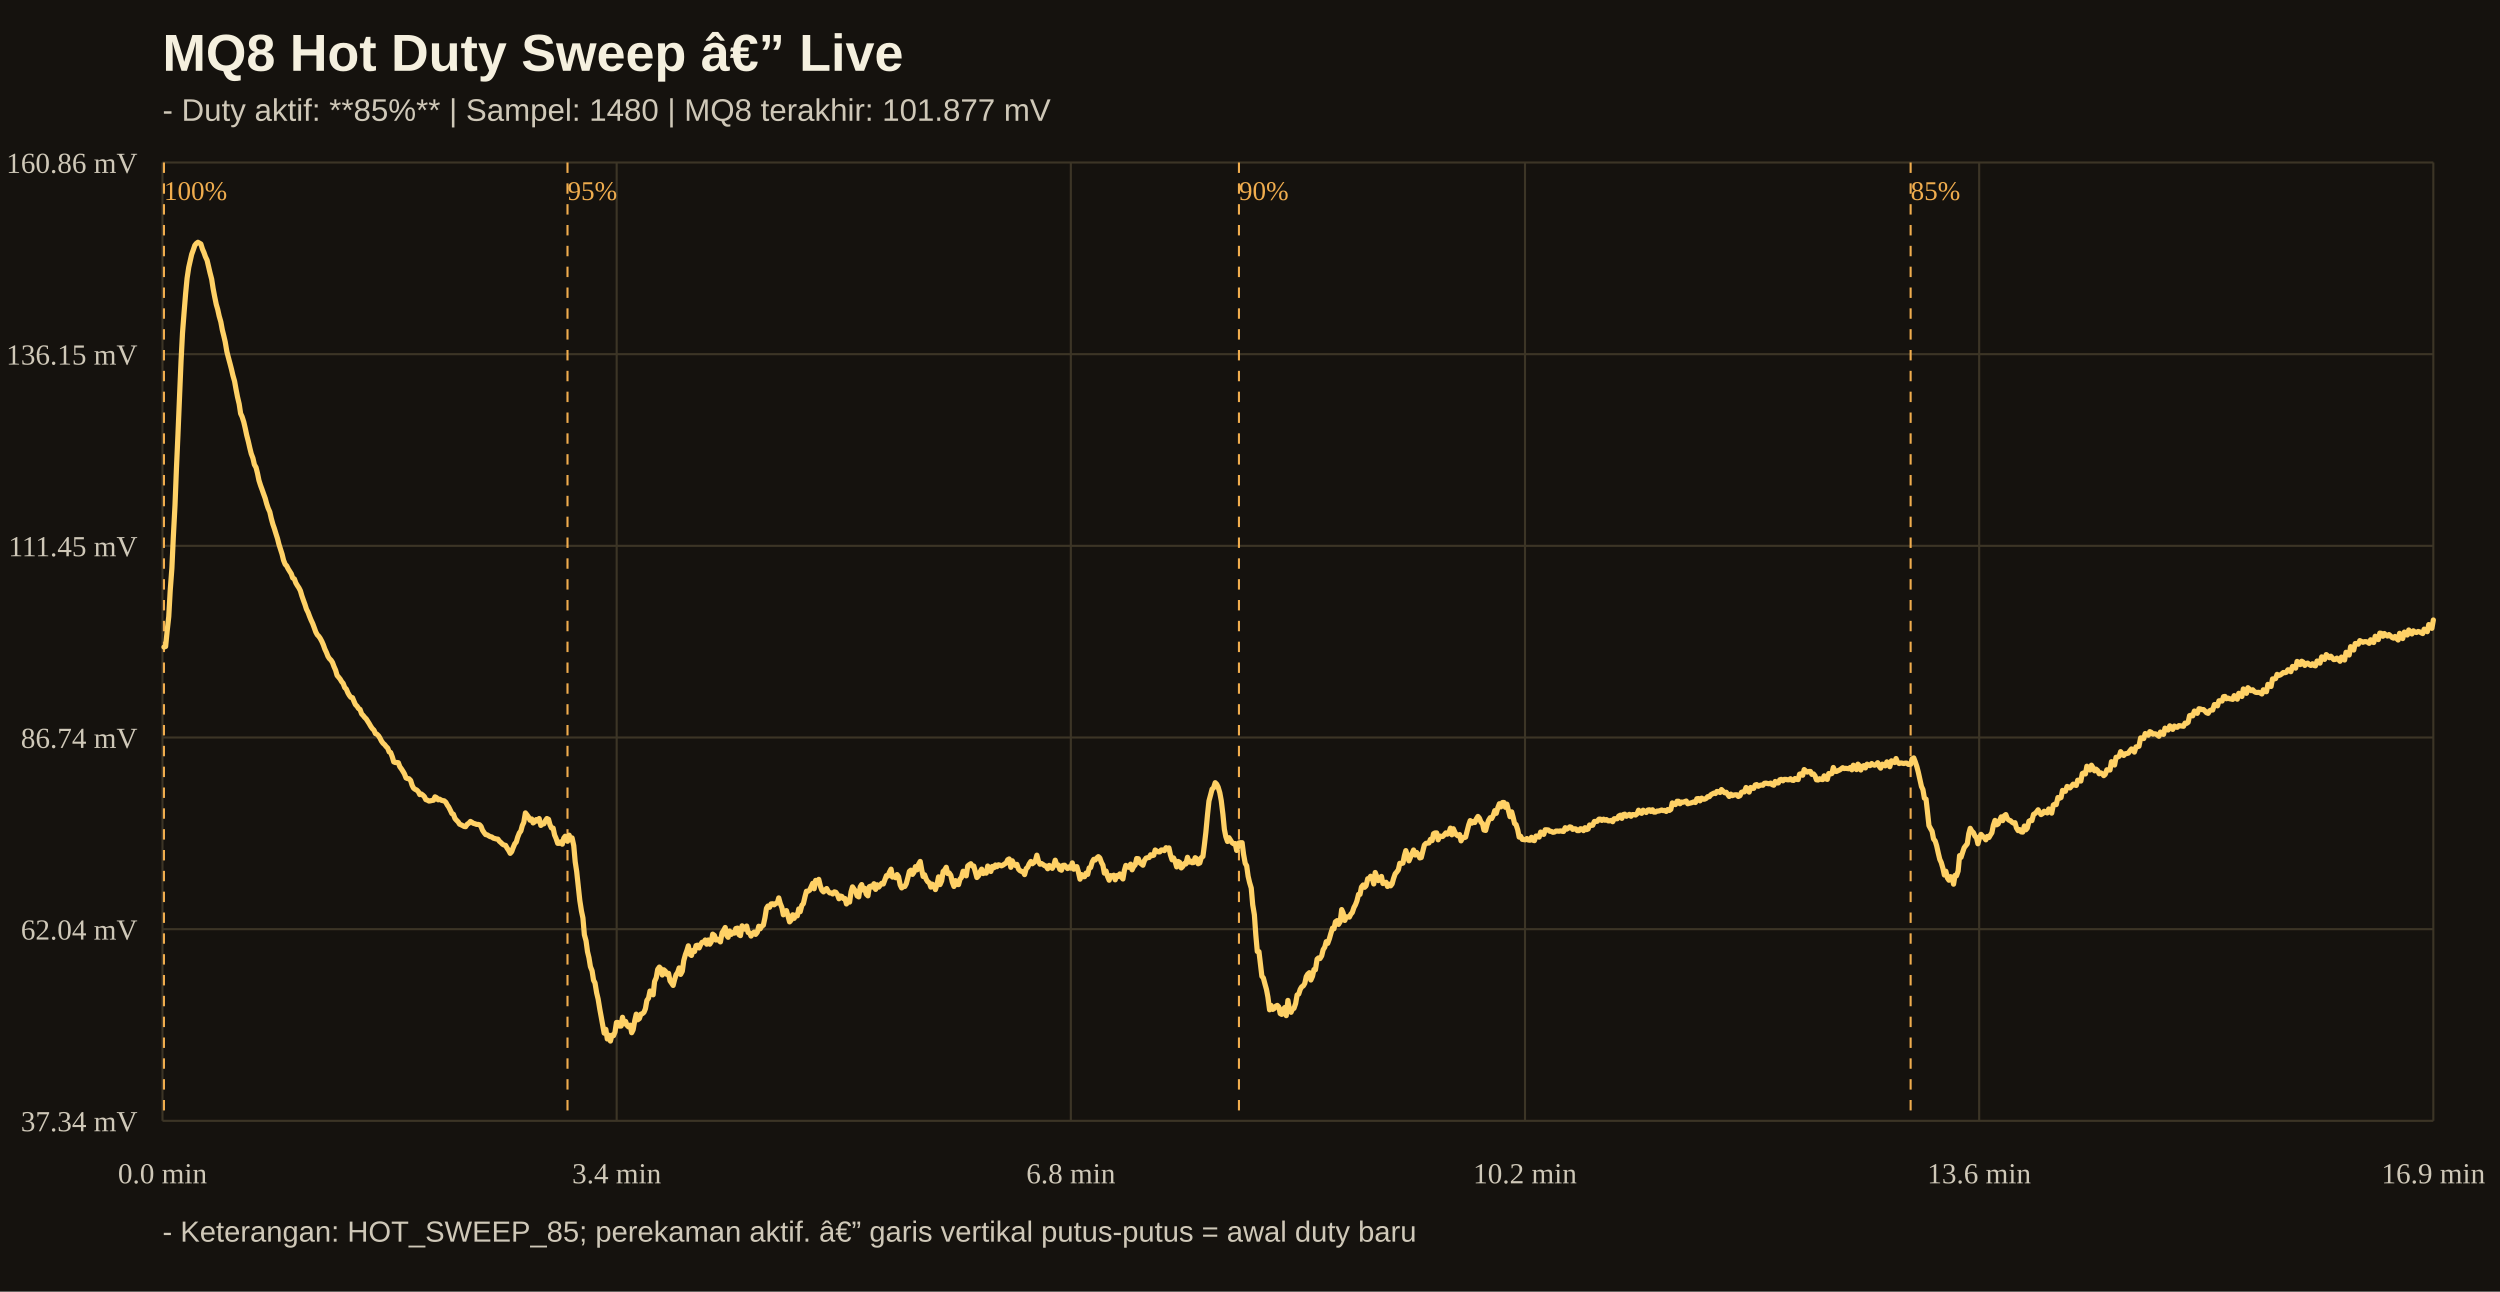
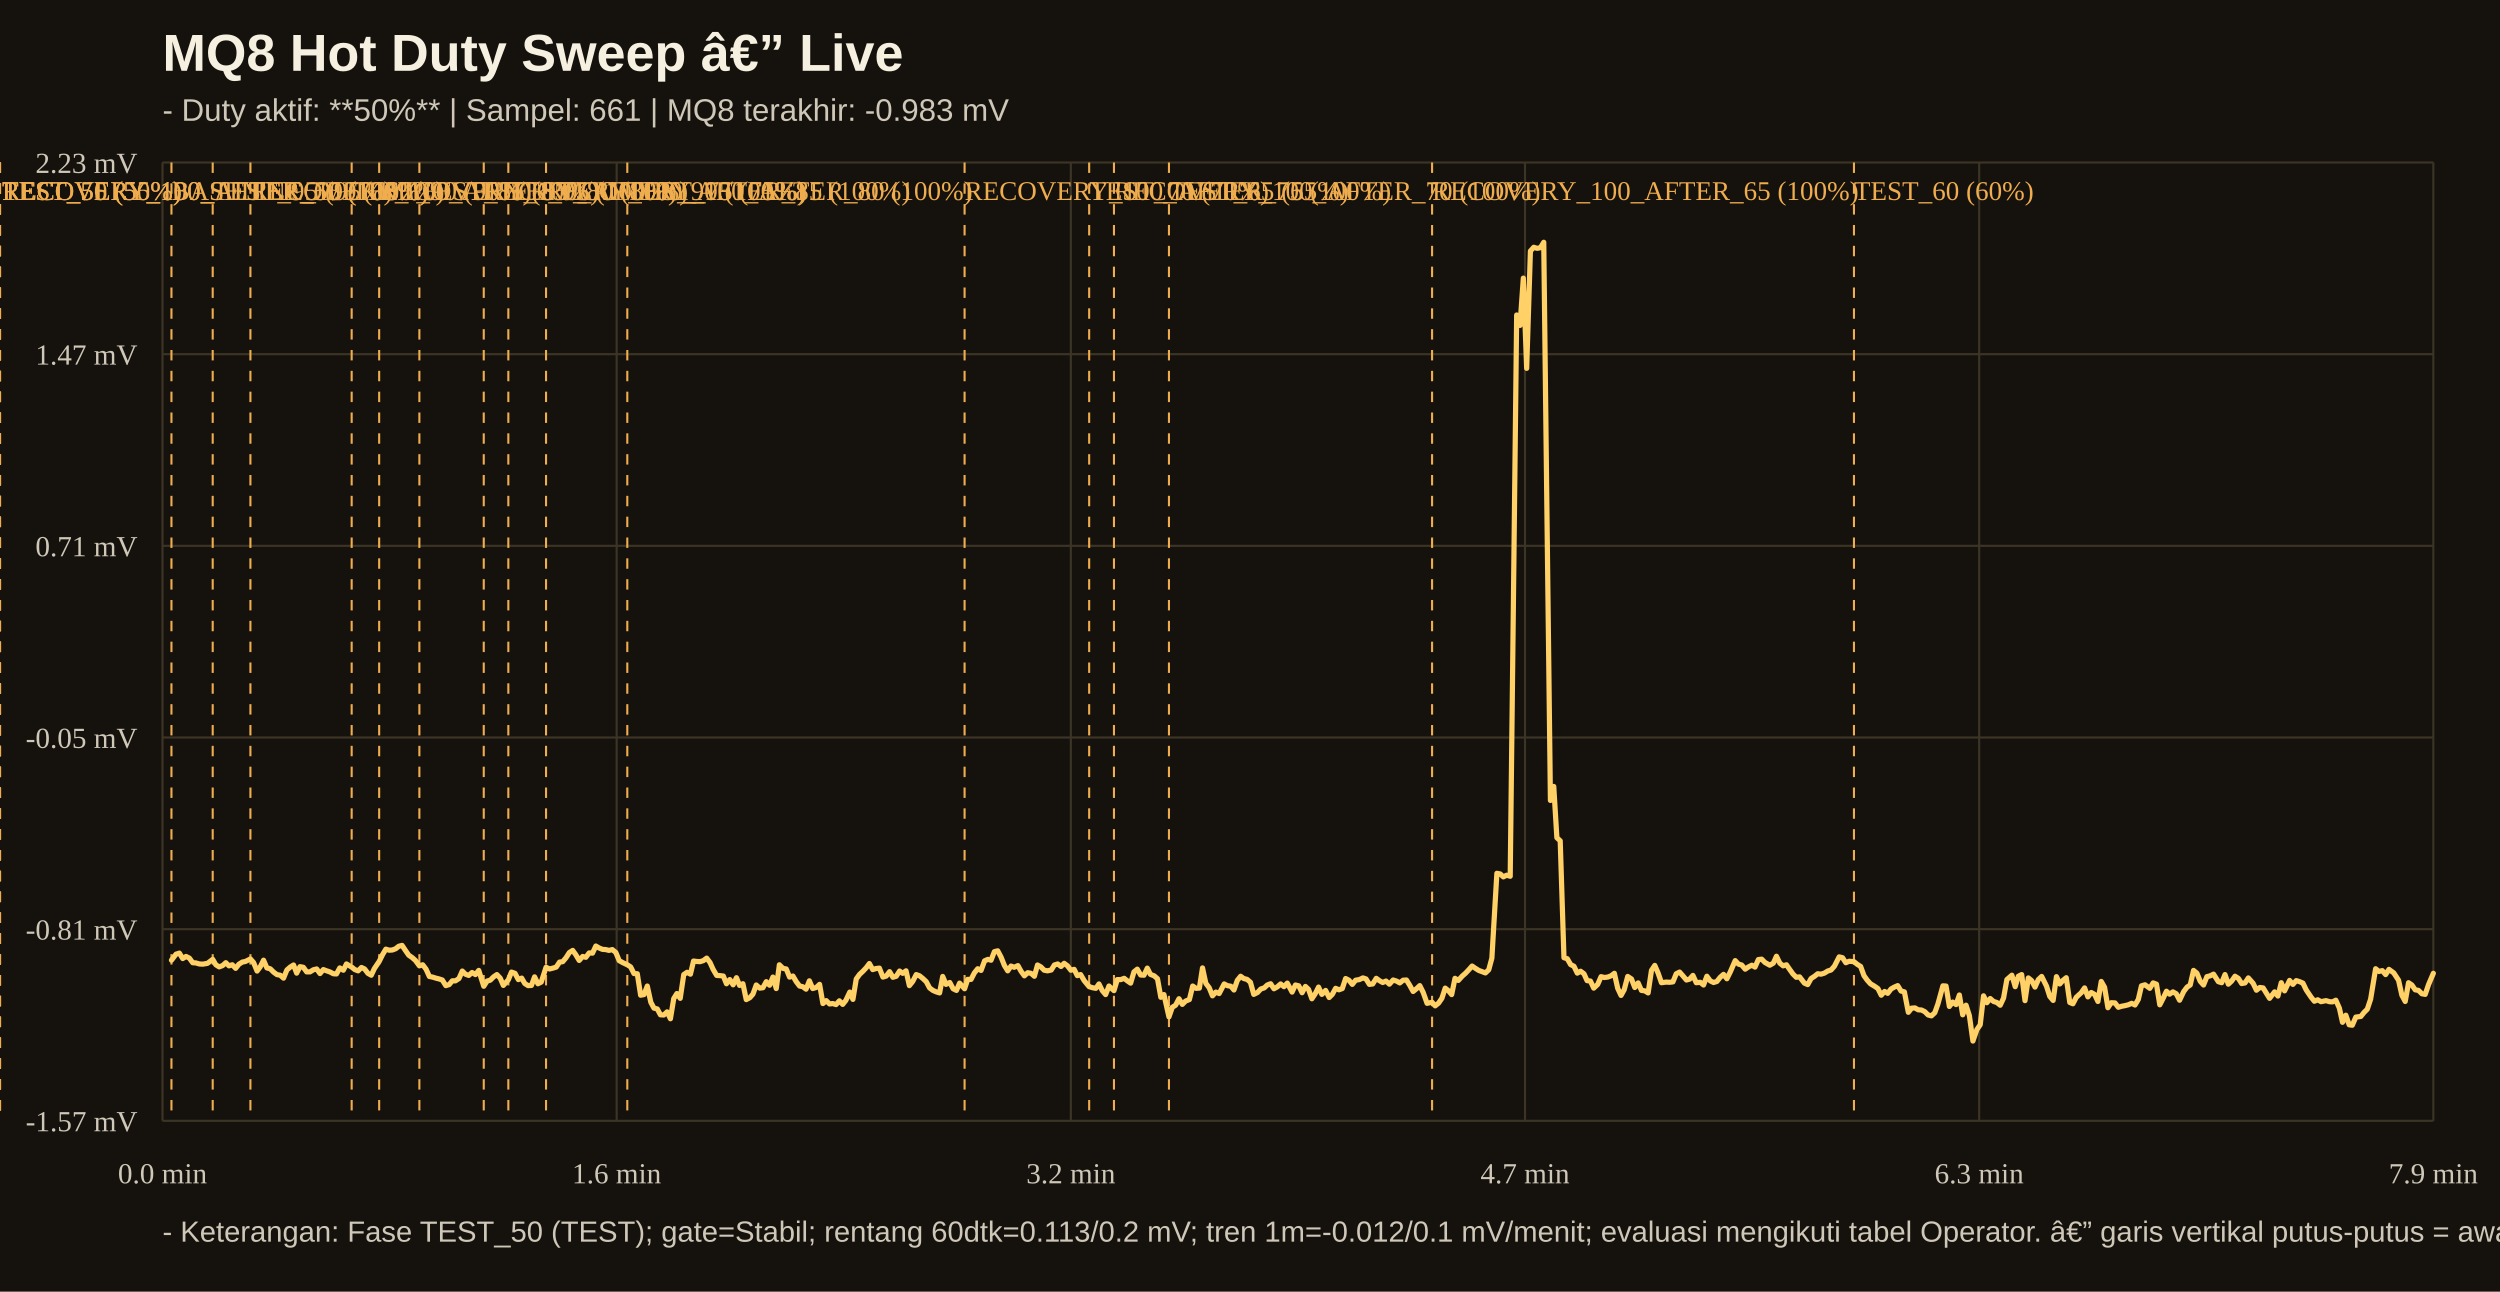
<svg xmlns="http://www.w3.org/2000/svg" width="1200" height="620" viewBox="0 0 1200 620">
  <rect width="100%" height="100%" fill="#15120e" />
  <text x="78" y="34" fill="#f5f0df" font-family="Segoe UI,Arial" font-weight="bold" font-size="25">MQ8 Hot Duty Sweep â€” Live</text>
-   <text x="78" y="58" fill="#cfc8b8" font-family="Segoe UI,Arial" font-size="15">- Duty aktif: **85%** | Sampel: 1480 | MQ8 terakhir: 101.877 mV</text>
+   <text x="78" y="58" fill="#cfc8b8" font-family="Segoe UI,Arial" font-size="15">- Duty aktif: **50%** | Sampel: 661 | MQ8 terakhir: -0.983 mV</text>
  <line x1="78.0" y1="78" x2="78.0" y2="538" stroke="#3c3526" stroke-width="1" />
  <text x="78.0" y="568" fill="#cfc8b8" text-anchor="middle" font-size="14">0.0 min</text>
  <line x1="78" y1="78.0" x2="1168" y2="78.0" stroke="#3c3526" stroke-width="1" />
-   <text x="66" y="83.0" fill="#cfc8b8" text-anchor="end" font-size="14">160.86 mV</text>
+   <text x="66" y="83.0" fill="#cfc8b8" text-anchor="end" font-size="14">2.23 mV</text>
  <line x1="296.0" y1="78" x2="296.0" y2="538" stroke="#3c3526" stroke-width="1" />
-   <text x="296.0" y="568" fill="#cfc8b8" text-anchor="middle" font-size="14">3.4 min</text>
+   <text x="296.0" y="568" fill="#cfc8b8" text-anchor="middle" font-size="14">1.6 min</text>
  <line x1="78" y1="170.0" x2="1168" y2="170.0" stroke="#3c3526" stroke-width="1" />
-   <text x="66" y="175.0" fill="#cfc8b8" text-anchor="end" font-size="14">136.15 mV</text>
+   <text x="66" y="175.0" fill="#cfc8b8" text-anchor="end" font-size="14">1.47 mV</text>
  <line x1="514.0" y1="78" x2="514.0" y2="538" stroke="#3c3526" stroke-width="1" />
-   <text x="514.0" y="568" fill="#cfc8b8" text-anchor="middle" font-size="14">6.8 min</text>
+   <text x="514.0" y="568" fill="#cfc8b8" text-anchor="middle" font-size="14">3.2 min</text>
  <line x1="78" y1="262.0" x2="1168" y2="262.0" stroke="#3c3526" stroke-width="1" />
-   <text x="66" y="267.0" fill="#cfc8b8" text-anchor="end" font-size="14">111.45 mV</text>
+   <text x="66" y="267.0" fill="#cfc8b8" text-anchor="end" font-size="14">0.71 mV</text>
  <line x1="732.0" y1="78" x2="732.0" y2="538" stroke="#3c3526" stroke-width="1" />
-   <text x="732.0" y="568" fill="#cfc8b8" text-anchor="middle" font-size="14">10.2 min</text>
+   <text x="732.0" y="568" fill="#cfc8b8" text-anchor="middle" font-size="14">4.7 min</text>
  <line x1="78" y1="354.0" x2="1168" y2="354.0" stroke="#3c3526" stroke-width="1" />
-   <text x="66" y="359.0" fill="#cfc8b8" text-anchor="end" font-size="14">86.74 mV</text>
+   <text x="66" y="359.0" fill="#cfc8b8" text-anchor="end" font-size="14">-0.05 mV</text>
  <line x1="950.0" y1="78" x2="950.0" y2="538" stroke="#3c3526" stroke-width="1" />
-   <text x="950.0" y="568" fill="#cfc8b8" text-anchor="middle" font-size="14">13.6 min</text>
+   <text x="950.0" y="568" fill="#cfc8b8" text-anchor="middle" font-size="14">6.3 min</text>
  <line x1="78" y1="446.0" x2="1168" y2="446.0" stroke="#3c3526" stroke-width="1" />
-   <text x="66" y="451.0" fill="#cfc8b8" text-anchor="end" font-size="14">62.04 mV</text>
+   <text x="66" y="451.0" fill="#cfc8b8" text-anchor="end" font-size="14">-0.81 mV</text>
  <line x1="1168.0" y1="78" x2="1168.0" y2="538" stroke="#3c3526" stroke-width="1" />
-   <text x="1168.0" y="568" fill="#cfc8b8" text-anchor="middle" font-size="14">16.9 min</text>
+   <text x="1168.0" y="568" fill="#cfc8b8" text-anchor="middle" font-size="14">7.9 min</text>
  <line x1="78" y1="538.0" x2="1168" y2="538.0" stroke="#3c3526" stroke-width="1" />
-   <text x="66" y="543.0" fill="#cfc8b8" text-anchor="end" font-size="14">37.34 mV</text>
-   <line x1="78.7" y1="78" x2="78.7" y2="538" stroke="#f0ad4e" stroke-width="1" stroke-dasharray="5,5" />
-   <text x="78.7" y="96" fill="#f0ad4e" font-size="13">100%</text>
-   <line x1="272.4" y1="78" x2="272.4" y2="538" stroke="#f0ad4e" stroke-width="1" stroke-dasharray="5,5" />
-   <text x="272.4" y="96" fill="#f0ad4e" font-size="13">95%</text>
-   <line x1="594.7" y1="78" x2="594.7" y2="538" stroke="#f0ad4e" stroke-width="1" stroke-dasharray="5,5" />
-   <text x="594.7" y="96" fill="#f0ad4e" font-size="13">90%</text>
-   <line x1="917.1" y1="78" x2="917.1" y2="538" stroke="#f0ad4e" stroke-width="1" stroke-dasharray="5,5" />
-   <text x="917.1" y="96" fill="#f0ad4e" font-size="13">85%</text>
-   <polyline points="78.7,310.6 79.5,310.3 80.2,303.2 81.0,296.0 81.7,283.5 82.5,272.8 83.2,257.7 84.0,242.5 84.7,224.7 85.4,209.0 86.2,189.9 86.9,173.3 87.6,159.9 88.4,149.5 89.1,140.9 89.8,133.6 90.6,128.3 91.3,125.2 92.0,122.1 92.8,119.9 93.5,117.8 94.2,116.9 95.0,116.3 95.7,116.7 96.4,117.1 97.2,119.6 97.9,121.2 98.6,123.2 99.4,124.9 100.1,127.9 100.8,130.9 101.6,134.0 102.3,138.5 103.0,142.2 103.8,146.1 104.5,148.5 105.2,151.7 106.0,154.5 106.7,158.3 107.4,161.1 108.1,164.1 108.9,168.8 109.6,171.5 110.4,174.5 111.1,177.2 111.8,180.2 112.6,183.0 113.3,186.9 114.0,190.5 114.8,193.9 115.5,198.5 116.2,200.0 117.0,202.5 117.7,205.5 118.4,208.8 119.2,211.9 119.9,215.0 120.6,217.8 121.4,219.9 122.1,223.0 122.9,224.4 123.6,227.2 124.3,230.6 125.1,233.1 125.8,235.0 126.5,237.0 127.3,239.2 128.0,241.8 128.7,243.9 129.5,245.7 130.2,248.8 131.0,251.7 131.7,253.7 132.4,256.0 133.2,258.5 133.9,261.3 134.6,263.5 135.4,266.0 136.1,268.9 136.9,270.9 137.6,271.6 138.3,273.0 139.1,274.3 139.8,275.4 140.5,277.4 141.3,277.9 142.0,279.8 142.7,281.0 143.5,282.2 144.2,283.6 144.9,286.0 145.6,288.0 146.4,290.2 147.1,292.4 147.9,294.0 148.6,295.9 149.3,297.6 150.1,299.3 150.8,301.2 151.6,303.4 152.3,304.7 153.0,305.4 153.7,306.4 154.5,307.9 155.2,309.5 155.9,311.5 156.7,313.2 157.4,315.0 158.1,316.1 158.9,316.9 159.6,318.0 160.3,319.9 161.1,321.7 161.8,324.2 162.5,325.0 163.3,326.0 164.0,327.2 164.7,328.0 165.5,330.1 166.2,330.7 167.0,332.6 167.7,333.8 168.4,334.7 169.2,334.9 169.9,336.6 170.6,338.2 171.4,339.0 172.1,340.1 172.8,340.5 173.6,342.7 174.3,343.4 175.0,344.3 175.8,345.1 176.5,346.2 177.2,347.3 178.0,348.7 178.7,349.7 179.5,350.5 180.2,352.1 180.9,352.4 181.7,353.2 182.4,354.3 183.1,355.7 183.9,356.8 184.6,357.4 185.3,358.3 186.1,359.1 186.8,360.9 187.5,361.2 188.3,363.3 189.0,365.7 189.7,366.0 190.5,366.0 191.2,366.1 191.9,368.0 192.7,369.1 193.4,370.2 194.1,371.4 194.9,373.4 195.6,373.7 196.3,373.8 197.1,374.6 197.8,376.9 198.5,378.3 199.3,378.9 200.0,379.2 200.8,380.0 201.5,381.4 202.2,381.1 203.0,381.7 203.7,382.4 204.4,383.8 205.2,384.1 205.9,384.5 206.6,384.4 207.4,384.2 208.1,384.1 208.8,382.5 209.6,382.9 210.3,383.9 211.0,383.6 211.8,384.1 212.5,384.3 213.2,384.4 214.0,385.1 214.7,386.4 215.4,387.4 216.2,389.0 216.9,390.5 217.6,390.8 218.4,392.9 219.1,393.7 219.9,394.5 220.6,395.6 221.3,395.9 222.1,396.3 222.8,396.7 223.5,396.8 224.3,395.6 225.0,395.2 225.8,394.3 226.5,394.7 227.2,395.2 228.0,395.4 228.7,395.7 229.4,395.7 230.2,395.9 230.9,396.7 231.6,398.5 232.4,399.7 233.1,400.6 233.8,400.7 234.6,401.2 235.3,401.6 236.0,401.7 236.8,402.3 237.5,402.5 238.2,402.7 239.0,402.8 239.7,403.8 240.4,404.4 241.2,405.2 241.9,405.6 242.7,405.8 243.4,407.1 244.1,408.1 244.9,409.6 245.6,408.8 246.3,406.9 247.1,405.0 247.8,404.2 248.5,401.8 249.3,399.8 250.0,398.9 250.7,396.3 251.4,394.8 252.2,390.2 252.9,391.1 253.7,392.2 254.4,393.7 255.2,393.1 255.9,395.0 256.6,394.5 257.4,393.4 258.1,394.1 258.8,392.9 259.6,396.2 260.3,395.6 261.1,395.4 261.8,393.9 262.5,392.9 263.3,393.3 264.0,395.9 264.7,397.4 265.5,397.5 266.2,400.8 266.9,402.4 267.7,404.8 268.4,404.8 269.1,404.1 269.9,405.2 270.6,402.3 271.3,401.4 272.4,403.8 273.2,400.9 273.9,403.1 274.6,402.2 275.4,405.9 276.1,413.7 276.8,418.3 277.6,425.7 278.3,432.2 279.1,437.3 279.8,440.6 280.5,448.7 281.3,451.6 282.0,456.8 282.7,459.7 283.4,464.0 284.2,466.0 284.9,470.5 285.6,471.8 286.4,476.6 287.1,479.5 287.9,484.4 288.6,488.2 289.3,492.1 290.0,495.9 290.8,494.1 291.5,498.7 292.2,496.9 293.0,499.7 293.7,496.9 294.5,497.1 295.2,495.4 295.9,490.8 296.6,490.8 297.3,492.5 298.1,492.5 298.8,488.3 299.5,491.4 300.3,490.3 301.0,492.2 301.7,492.9 302.5,492.1 303.2,495.7 303.9,494.3 304.7,489.8 305.4,486.8 306.1,489.5 306.9,488.9 307.6,486.8 308.3,486.6 309.1,485.9 309.8,484.2 310.5,480.2 311.3,479.1 312.0,475.7 312.8,476.9 313.5,477.5 314.2,471.1 315.0,469.3 315.7,465.3 316.5,464.2 317.2,465.0 317.9,468.0 318.6,465.5 319.4,466.2 320.1,467.7 320.9,467.2 321.6,470.8 322.3,471.8 323.1,473.0 323.8,470.2 324.5,467.9 325.3,466.7 326.0,464.6 326.7,467.7 327.5,466.2 328.2,461.1 329.0,458.2 329.7,456.3 330.4,454.0 331.2,458.1 331.9,458.6 332.6,456.2 333.4,456.7 334.1,453.9 334.8,453.7 335.6,455.0 336.3,453.4 337.0,452.3 337.8,452.3 338.5,451.2 339.2,453.2 340.0,451.2 340.7,453.2 341.4,452.1 342.1,448.4 342.9,449.0 343.6,451.2 344.3,450.8 345.1,451.4 345.8,452.1 346.6,447.7 347.3,446.7 348.1,445.2 348.8,449.0 349.5,449.9 350.2,446.9 351.0,448.5 351.7,447.6 352.5,447.9 353.2,445.7 354.0,445.5 354.7,448.6 355.4,449.1 356.2,444.4 356.9,445.1 357.6,446.0 358.4,444.5 359.1,447.6 359.8,447.8 360.5,449.3 361.3,448.0 362.0,447.4 362.7,448.5 363.5,447.5 364.2,444.6 364.9,445.8 365.7,444.5 366.4,444.1 367.2,440.4 367.9,436.0 368.6,434.9 369.4,435.5 370.1,433.9 370.9,433.8 371.6,434.3 372.3,433.7 373.1,433.4 373.8,431.0 374.5,433.6 375.3,435.6 376.0,439.1 376.8,437.3 377.5,437.1 378.2,439.6 379.0,442.5 379.7,441.7 380.5,439.1 381.2,440.8 381.9,439.2 382.7,439.6 383.4,436.3 384.1,437.6 384.9,434.5 385.6,433.8 386.4,430.4 387.1,427.8 387.8,427.8 388.6,427.3 389.3,425.8 390.1,424.0 390.8,426.6 391.5,422.6 392.3,423.3 393.0,422.1 393.8,425.4 394.5,427.3 395.3,428.1 396.0,427.2 396.8,426.5 397.5,427.8 398.3,428.6 399.0,428.6 399.7,429.1 400.5,428.1 401.2,428.3 401.9,429.3 402.7,431.4 403.4,430.1 404.1,430.3 404.8,431.3 405.6,431.3 406.3,433.9 407.0,432.3 407.8,433.0 408.5,428.1 409.2,425.7 410.0,426.9 410.7,427.8 411.4,430.0 412.2,430.5 412.9,425.7 413.6,424.6 414.4,427.2 415.1,426.4 415.8,429.2 416.6,430.0 417.3,425.6 418.1,425.3 418.8,425.8 419.5,424.2 420.3,426.9 421.0,424.7 421.8,425.8 422.5,424.9 423.2,424.0 424.0,424.3 424.7,422.4 425.5,420.3 426.2,420.5 426.9,418.7 427.7,417.2 428.4,421.0 429.1,420.5 429.9,421.3 430.6,419.8 431.3,420.8 432.1,424.8 432.8,426.2 433.6,425.5 434.3,425.5 435.0,424.2 435.8,421.2 436.5,418.3 437.2,417.7 438.0,419.7 438.7,418.7 439.4,416.0 440.2,417.5 440.9,414.9 441.7,413.5 442.4,417.4 443.1,420.7 443.8,419.9 444.6,422.1 445.3,423.2 446.1,423.8 446.8,425.8 447.5,424.4 448.3,425.0 449.0,427.0 449.8,424.4 450.5,420.9 451.2,424.6 452.0,422.8 452.7,418.3 453.4,417.7 454.2,416.3 454.9,419.3 455.6,419.0 456.4,420.2 457.1,423.4 457.9,425.5 458.6,422.7 459.3,424.5 460.1,424.6 460.8,422.0 461.5,421.2 462.3,418.2 463.0,419.9 463.8,420.4 464.5,415.7 465.2,415.1 466.0,414.6 466.7,415.7 467.4,415.7 468.2,418.6 468.9,421.2 469.7,420.4 470.4,418.6 471.2,417.2 471.9,419.3 472.6,418.9 473.4,419.1 474.1,415.7 474.9,417.5 475.6,418.3 476.3,415.9 477.1,416.5 477.8,415.2 478.5,416.0 479.3,415.1 480.0,415.3 480.7,415.6 481.5,415.2 482.2,414.7 483.0,414.2 483.7,412.7 484.4,412.3 485.2,416.3 485.9,413.2 486.6,414.7 487.4,415.4 488.1,414.9 488.9,417.2 489.6,417.9 490.4,418.3 491.1,418.4 491.8,419.8 492.6,416.9 493.3,416.3 494.0,414.7 494.8,413.5 495.5,414.6 496.3,414.0 497.0,413.1 497.7,410.5 498.5,413.5 499.2,414.8 499.9,414.5 500.7,415.0 501.4,415.5 502.1,415.7 502.9,417.0 503.6,415.4 504.4,416.1 505.1,416.8 505.8,415.4 506.5,412.9 507.3,415.3 508.0,415.2 508.7,417.3 509.5,417.7 510.2,415.4 511.0,415.3 511.7,416.1 512.4,416.9 513.2,416.1 513.9,416.7 514.7,414.2 515.4,417.2 516.2,416.1 516.9,416.0 517.6,418.4 518.4,422.0 519.1,419.8 519.8,420.8 520.6,420.8 521.3,419.1 522.1,419.7 522.8,416.6 523.5,416.4 524.3,413.7 525.0,412.5 525.7,412.8 526.5,411.8 527.2,411.2 527.9,411.8 528.7,414.0 529.4,415.3 530.1,419.1 530.9,418.1 531.6,420.6 532.4,422.5 533.1,420.3 533.8,420.5 534.6,420.1 535.3,422.3 536.0,420.3 536.8,420.7 537.5,419.5 538.2,420.9 539.0,421.9 539.7,417.8 540.4,415.4 541.2,416.1 541.9,416.3 542.7,414.8 543.4,417.5 544.1,416.0 544.9,415.1 545.6,412.1 546.4,412.2 547.1,414.1 547.9,414.7 548.6,415.3 549.3,413.1 550.1,411.9 550.8,411.7 551.6,411.6 552.3,410.3 553.0,410.7 553.8,410.5 554.5,408.0 555.2,408.5 556.0,408.9 556.7,408.9 557.4,408.0 558.2,408.0 558.9,408.3 559.7,406.9 560.4,407.5 561.1,407.0 561.8,410.3 562.6,412.7 563.3,411.8 564.0,413.3 564.8,416.1 565.5,413.5 566.2,413.9 567.0,416.6 567.7,415.9 568.5,414.5 569.2,414.7 570.0,411.5 570.7,413.8 571.4,413.3 572.2,414.1 572.9,414.0 573.7,411.7 574.4,412.2 575.1,414.6 575.9,414.2 576.6,411.7 577.4,411.1 578.1,405.6 578.8,399.6 579.6,391.1 580.3,384.5 581.1,381.5 581.8,378.8 582.5,378.2 583.3,375.7 584.0,376.4 584.7,377.8 585.5,380.5 586.2,384.3 587.0,390.9 587.7,398.1 588.4,401.6 589.2,403.9 589.9,402.1 590.6,403.2 591.4,404.5 592.1,405.0 592.9,404.9 593.6,408.2 594.7,404.6 595.4,404.5 596.2,404.5 596.9,410.0 597.7,414.4 598.4,415.6 599.1,420.6 599.8,423.6 600.6,426.3 601.3,434.3 602.1,439.1 602.8,448.9 603.5,456.7 604.3,456.8 605.0,462.7 605.7,468.6 606.4,469.4 607.2,472.4 607.9,474.9 608.6,478.6 609.4,484.7 610.1,482.6 610.9,484.5 611.6,484.1 612.3,483.0 613.1,482.6 613.8,483.3 614.5,486.5 615.2,486.9 616.0,484.4 616.7,483.6 617.4,487.5 618.2,480.2 618.9,484.5 619.7,485.9 620.4,484.3 621.1,484.0 621.9,481.7 622.6,477.6 623.4,477.1 624.1,474.9 624.8,473.7 625.6,473.2 626.3,472.0 627.0,468.8 627.7,467.6 628.5,466.9 629.2,470.4 630.0,468.6 630.7,465.4 631.4,465.5 632.2,460.4 632.9,459.8 633.6,460.1 634.4,458.8 635.1,455.9 635.9,454.6 636.6,452.0 637.3,452.8 638.1,450.6 638.8,448.1 639.6,445.5 640.3,445.8 641.0,442.5 641.8,441.9 642.5,443.7 643.3,442.4 644.0,436.6 644.7,438.2 645.5,441.8 646.2,440.1 646.9,440.1 647.7,440.2 648.4,438.8 649.1,438.0 649.9,435.6 650.6,434.3 651.3,432.5 652.1,429.3 652.8,429.3 653.5,425.8 654.3,424.8 655.0,425.9 655.7,425.2 656.5,421.8 657.2,421.7 657.9,420.6 658.6,421.1 659.4,424.3 660.1,418.8 660.9,420.9 661.6,422.7 662.3,421.5 663.1,420.7 663.8,424.1 664.5,423.8 665.3,423.5 666.0,425.5 666.7,424.4 667.5,425.2 668.2,424.3 668.9,421.7 669.7,419.4 670.4,418.6 671.2,417.5 671.9,414.4 672.6,414.5 673.4,414.3 674.1,410.8 674.8,408.3 675.6,410.7 676.3,413.2 677.1,411.3 677.8,409.6 678.5,408.0 679.3,410.4 680.0,409.2 680.8,410.3 681.5,411.8 682.2,411.6 683.0,408.4 683.7,405.6 684.5,404.8 685.2,404.7 685.9,404.6 686.6,402.9 687.4,403.5 688.1,400.2 688.8,399.8 689.6,399.8 690.3,403.1 691.1,401.3 691.8,401.5 692.5,401.5 693.2,400.8 694.0,399.8 694.7,400.4 695.4,399.9 696.2,397.5 696.9,400.7 697.6,397.8 698.4,399.6 699.1,400.7 699.8,401.2 700.6,400.6 701.3,403.6 702.1,402.0 702.8,402.1 703.5,401.8 704.2,399.0 705.0,395.9 705.7,393.9 706.5,395.1 707.2,394.3 707.9,394.8 708.7,393.0 709.4,391.9 710.1,392.7 710.9,394.7 711.6,395.3 712.3,398.4 713.1,398.6 713.8,395.9 714.5,393.8 715.3,392.5 716.0,392.9 716.8,391.3 717.5,389.1 718.2,390.4 719.0,387.6 719.7,385.8 720.4,387.3 721.2,385.2 721.9,385.2 722.6,387.5 723.3,386.0 724.1,389.2 724.8,392.0 725.6,389.7 726.3,392.3 727.0,395.3 727.7,395.8 728.5,398.3 729.2,401.8 729.9,401.4 730.7,402.9 731.4,403.0 732.1,403.1 732.9,402.5 733.6,403.2 734.4,403.3 735.1,401.9 735.8,403.3 736.5,403.5 737.3,401.3 738.0,401.3 738.8,401.8 739.5,399.4 740.2,400.2 741.0,400.5 741.7,398.3 742.4,398.3 743.2,398.4 743.9,399.0 744.7,399.1 745.4,399.5 746.1,399.4 746.9,398.9 747.6,398.9 748.3,399.0 749.1,398.8 749.8,399.0 750.5,399.1 751.3,397.3 752.0,398.0 752.7,397.6 753.5,396.9 754.2,397.1 754.9,398.1 755.7,397.8 756.4,397.9 757.1,398.7 757.9,398.7 758.6,397.8 759.3,397.9 760.1,398.7 760.8,397.3 761.6,398.2 762.3,397.9 763.0,396.0 763.8,396.2 764.5,396.1 765.3,394.3 766.0,394.3 766.7,394.2 767.5,393.2 768.2,393.2 768.9,393.8 769.7,393.2 770.4,393.7 771.1,393.4 771.9,394.0 772.6,394.0 773.4,393.8 774.1,394.4 774.8,393.0 775.6,393.0 776.3,393.0 777.0,391.7 777.8,391.3 778.5,392.8 779.2,391.0 779.9,390.8 780.7,391.8 781.4,391.3 782.1,390.9 782.9,391.8 783.6,391.0 784.3,391.0 785.1,391.2 785.8,390.6 786.5,388.9 787.3,390.1 788.0,390.4 788.7,388.9 789.5,389.5 790.2,390.0 791.0,388.8 791.7,388.7 792.4,389.5 793.2,388.7 793.9,389.8 794.6,389.8 795.4,389.3 796.1,389.3 796.8,389.1 797.6,388.8 798.3,389.1 799.0,389.0 799.8,389.5 800.5,388.6 801.3,389.0 802.0,388.5 802.7,385.4 803.5,386.0 804.2,386.2 805.0,384.6 805.7,384.6 806.4,385.8 807.2,385.0 807.9,385.1 808.6,384.8 809.4,384.5 810.1,385.8 810.8,385.6 811.6,385.4 812.3,385.2 813.0,384.9 813.8,385.2 814.5,383.4 815.3,383.3 816.0,384.4 816.8,383.1 817.5,383.6 818.2,383.6 819.0,383.2 819.7,382.4 820.5,382.4 821.2,381.5 821.9,381.1 822.7,380.7 823.4,380.9 824.1,379.9 824.9,380.0 825.6,380.4 826.3,379.0 827.1,379.8 827.8,380.5 828.6,380.3 829.3,381.3 830.0,382.3 830.8,381.2 831.5,381.9 832.3,381.6 833.0,381.5 833.7,381.5 834.4,382.3 835.2,381.9 835.9,380.3 836.6,380.1 837.3,380.1 838.1,378.0 838.8,379.0 839.6,380.2 840.3,378.0 841.0,378.4 841.8,378.4 842.5,376.8 843.2,376.6 844.0,377.4 844.7,377.0 845.5,376.8 846.2,376.9 846.9,376.0 847.7,375.9 848.4,376.1 849.2,376.2 849.9,375.9 850.6,376.6 851.4,376.9 852.1,375.1 852.8,375.8 853.6,375.8 854.3,374.3 855.0,374.1 855.8,374.8 856.5,374.1 857.2,374.1 858.0,374.3 858.7,374.3 859.4,373.8 860.2,374.5 860.9,374.6 861.6,373.7 862.4,374.1 863.1,374.2 863.8,371.6 864.6,371.4 865.3,372.1 866.0,369.4 866.8,370.1 867.5,370.6 868.3,370.3 869.0,370.3 869.7,371.7 870.5,371.5 871.2,372.4 871.9,374.3 872.7,374.4 873.4,373.8 874.1,374.1 874.9,374.2 875.6,372.4 876.3,373.8 877.1,374.1 877.8,371.3 878.6,371.5 879.3,371.3 880.0,368.4 880.8,370.2 881.5,370.3 882.3,369.9 883.0,369.6 883.7,369.1 884.5,368.5 885.2,368.9 885.9,368.8 886.7,368.9 887.4,369.0 888.1,368.4 888.9,369.5 889.6,367.3 890.3,368.2 891.1,369.4 891.8,366.8 892.5,367.6 893.2,369.6 894.0,367.8 894.7,367.5 895.4,368.6 896.2,366.8 896.9,367.3 897.6,367.5 898.4,366.5 899.1,367.1 899.8,367.3 900.6,366.9 901.3,366.1 902.0,367.8 902.7,368.7 903.5,366.8 904.2,367.0 904.9,367.6 905.7,365.7 906.4,366.2 907.1,368.0 907.9,365.2 908.6,365.6 909.4,366.0 910.1,364.1 910.8,365.8 911.6,366.5 912.3,366.2 913.0,366.3 913.8,366.5 914.5,366.3 915.2,366.3 916.0,366.9 917.1,366.9 917.8,364.3 918.6,363.8 919.3,365.6 920.1,368.0 920.8,370.7 921.5,373.9 922.3,377.5 923.0,379.0 923.7,383.1 924.5,383.6 925.2,389.8 925.9,396.3 926.7,397.8 927.4,399.0 928.1,402.7 928.9,403.7 929.6,406.0 930.4,409.6 931.1,412.5 931.8,414.0 932.6,416.8 933.3,420.0 934.0,418.2 934.8,421.5 935.5,422.5 936.2,420.8 937.0,421.1 937.7,424.4 938.4,420.2 939.1,420.4 939.9,418.1 940.6,410.7 941.3,411.5 942.1,409.0 942.8,406.9 943.5,406.0 944.3,405.0 945.0,400.2 945.7,397.6 946.5,399.0 947.2,399.6 948.0,401.4 948.7,402.0 949.4,405.0 950.2,402.0 950.9,400.5 951.7,401.4 952.4,402.0 953.2,403.1 953.9,401.5 954.7,402.0 955.4,400.8 956.1,399.7 956.8,396.2 957.6,393.8 958.4,395.9 959.1,395.5 959.8,393.9 960.6,392.1 961.3,393.9 962.0,391.6 962.8,391.0 963.5,392.9 964.3,393.7 965.0,393.9 965.7,394.6 966.5,395.1 967.2,394.9 967.9,397.4 968.7,398.7 969.4,398.2 970.2,399.3 970.9,399.4 971.7,396.5 972.4,398.3 973.1,397.5 973.9,394.2 974.6,393.8 975.3,393.9 976.1,390.9 976.8,390.5 977.5,389.8 978.3,388.7 979.0,390.0 979.7,391.0 980.5,390.5 981.2,389.4 981.9,389.9 982.7,390.2 983.4,388.3 984.1,388.8 984.8,390.3 985.6,386.4 986.3,386.0 987.0,386.2 987.8,382.8 988.5,383.2 989.3,382.8 990.0,379.4 990.7,379.8 991.4,379.8 992.2,377.5 992.9,377.8 993.6,378.2 994.4,377.3 995.1,376.4 995.8,376.8 996.6,377.0 997.3,374.5 998.0,374.5 998.8,374.9 999.5,371.3 1000.2,371.0 1001.0,371.5 1001.7,367.8 1002.4,368.6 1003.2,369.6 1003.9,367.3 1004.7,368.6 1005.4,370.0 1006.1,369.2 1006.9,369.9 1007.6,371.4 1008.4,371.0 1009.1,371.4 1009.8,372.3 1010.5,371.7 1011.3,369.5 1012.0,369.6 1012.8,369.6 1013.5,365.6 1014.2,366.5 1015.0,367.2 1015.7,363.5 1016.4,363.4 1017.2,363.0 1017.9,360.8 1018.6,361.7 1019.4,362.6 1020.1,361.8 1020.8,361.7 1021.6,361.5 1022.3,360.5 1023.1,359.5 1023.8,359.9 1024.5,361.0 1025.3,358.5 1026.0,358.4 1026.7,358.2 1027.5,354.2 1028.2,354.2 1029.0,354.5 1029.7,352.1 1030.4,352.4 1031.2,352.9 1031.9,351.2 1032.6,351.5 1033.4,352.4 1034.1,352.2 1034.8,352.3 1035.6,352.9 1036.3,353.4 1037.0,351.4 1037.8,352.3 1038.5,352.5 1039.2,349.5 1040.0,350.1 1040.7,350.4 1041.5,348.4 1042.2,349.1 1042.9,350.1 1043.7,348.5 1044.4,349.0 1045.1,349.1 1045.9,348.3 1046.6,348.4 1047.3,348.5 1048.1,348.6 1048.8,347.1 1049.6,347.2 1050.3,346.7 1051.0,343.5 1051.8,343.3 1052.5,343.6 1053.3,341.3 1054.0,341.7 1054.7,342.4 1055.5,340.2 1056.2,340.3 1056.9,340.6 1057.7,340.6 1058.4,341.3 1059.1,342.1 1059.9,342.4 1060.6,341.2 1061.4,340.8 1062.1,340.8 1062.9,338.2 1063.6,338.2 1064.4,338.8 1065.1,336.4 1065.8,336.4 1066.6,336.5 1067.3,334.4 1068.0,334.3 1068.7,335.4 1069.5,335.1 1070.2,335.4 1070.9,335.5 1071.7,335.7 1072.4,333.9 1073.1,335.0 1073.9,335.6 1074.6,332.8 1075.3,333.6 1076.1,334.3 1076.8,330.7 1077.6,331.7 1078.3,332.8 1079.0,330.1 1079.8,330.9 1080.5,331.5 1081.3,331.1 1082.0,331.9 1082.7,332.3 1083.4,332.4 1084.2,332.3 1084.9,332.6 1085.7,333.1 1086.4,331.1 1087.1,331.9 1087.9,332.0 1088.6,328.5 1089.4,329.1 1090.1,329.5 1090.8,325.9 1091.6,325.9 1092.3,325.7 1093.0,323.7 1093.8,324.2 1094.5,324.0 1095.2,323.5 1096.0,322.8 1096.7,322.9 1097.4,322.7 1098.2,321.5 1098.9,321.6 1099.6,322.4 1100.4,319.9 1101.1,320.1 1101.9,320.7 1102.6,317.5 1103.3,317.9 1104.1,319.0 1104.8,317.4 1105.5,317.8 1106.3,319.4 1107.0,318.5 1107.7,318.3 1108.5,319.0 1109.2,319.4 1110.0,318.6 1110.7,319.4 1111.4,319.6 1112.2,317.3 1112.9,318.0 1113.6,318.3 1114.4,315.3 1115.1,316.2 1115.8,316.5 1116.6,314.2 1117.3,314.8 1118.1,315.7 1118.8,315.0 1119.5,315.8 1120.2,316.6 1121.0,316.5 1121.7,315.9 1122.4,316.5 1123.2,317.4 1123.9,315.4 1124.7,316.4 1125.4,316.8 1126.1,313.1 1126.8,313.8 1127.6,314.4 1128.3,310.4 1129.1,311.5 1129.8,312.0 1130.5,308.9 1131.2,308.9 1132.0,309.2 1132.7,307.5 1133.5,307.9 1134.2,308.3 1134.9,308.0 1135.7,308.0 1136.4,308.2 1137.2,308.8 1137.9,307.1 1138.6,308.1 1139.4,308.4 1140.1,305.4 1140.8,306.1 1141.6,307.0 1142.3,303.9 1143.0,304.0 1143.8,305.4 1144.5,304.1 1145.2,304.8 1146.0,305.3 1146.7,304.6 1147.4,305.2 1148.2,306.0 1148.9,306.3 1149.6,305.5 1150.4,306.5 1151.1,307.2 1151.8,304.0 1152.6,305.4 1153.3,306.5 1154.1,303.4 1154.8,304.4 1155.5,304.8 1156.2,302.4 1157.0,303.4 1157.7,304.3 1158.4,302.8 1159.2,303.4 1159.9,303.6 1160.7,303.1 1161.4,303.3 1162.1,303.7 1162.9,304.1 1163.6,302.0 1164.3,302.8 1165.1,303.2 1165.8,299.8 1166.5,301.0 1167.3,301.6 1168.0,297.6" fill="none" stroke="#ffd166" stroke-width="2.5" stroke-linejoin="round" stroke-linecap="round" />
-   <text x="78" y="596" fill="#cfc8b8" font-family="Segoe UI,Arial" font-size="14">- Keterangan: HOT_SWEEP_85; perekaman aktif. â€” garis vertikal putus-putus = awal duty baru</text>
+   <text x="66" y="543.0" fill="#cfc8b8" text-anchor="end" font-size="14">-1.57 mV</text>
+   <line x1="82.3" y1="78" x2="82.3" y2="538" stroke="#f0ad4e" stroke-width="1" stroke-dasharray="5,5" />
+   <text x="82.3" y="96" fill="#f0ad4e" font-size="13">BASELINE_100 (100%)</text>
+   <line x1="102.1" y1="78" x2="102.1" y2="538" stroke="#f0ad4e" stroke-width="1" stroke-dasharray="5,5" />
+   <text x="102.1" y="96" fill="#f0ad4e" font-size="13">TEST_95 (95%)</text>
+   <line x1="120.2" y1="78" x2="120.2" y2="538" stroke="#f0ad4e" stroke-width="1" stroke-dasharray="5,5" />
+   <text x="120.2" y="96" fill="#f0ad4e" font-size="13">RECOVERY_100_AFTER_95 (100%)</text>
+   <line x1="168.8" y1="78" x2="168.8" y2="538" stroke="#f0ad4e" stroke-width="1" stroke-dasharray="5,5" />
+   <text x="168.8" y="96" fill="#f0ad4e" font-size="13">TEST_90 (90%)</text>
+   <line x1="182.0" y1="78" x2="182.0" y2="538" stroke="#f0ad4e" stroke-width="1" stroke-dasharray="5,5" />
+   <text x="182.0" y="96" fill="#f0ad4e" font-size="13">RECOVERY_100_AFTER_90 (100%)</text>
+   <line x1="201.3" y1="78" x2="201.3" y2="538" stroke="#f0ad4e" stroke-width="1" stroke-dasharray="5,5" />
+   <text x="201.3" y="96" fill="#f0ad4e" font-size="13">TEST_85 (85%)</text>
+   <line x1="232.2" y1="78" x2="232.2" y2="538" stroke="#f0ad4e" stroke-width="1" stroke-dasharray="5,5" />
+   <text x="232.2" y="96" fill="#f0ad4e" font-size="13">RECOVERY_100_AFTER_85 (100%)</text>
+   <line x1="244.0" y1="78" x2="244.0" y2="538" stroke="#f0ad4e" stroke-width="1" stroke-dasharray="5,5" />
+   <text x="244.0" y="96" fill="#f0ad4e" font-size="13">TEST_80 (80%)</text>
+   <line x1="262.1" y1="78" x2="262.1" y2="538" stroke="#f0ad4e" stroke-width="1" stroke-dasharray="5,5" />
+   <text x="262.1" y="96" fill="#f0ad4e" font-size="13">RECOVERY_100_AFTER_80 (100%)</text>
+   <line x1="301.1" y1="78" x2="301.1" y2="538" stroke="#f0ad4e" stroke-width="1" stroke-dasharray="5,5" />
+   <text x="301.1" y="96" fill="#f0ad4e" font-size="13">TEST_75 (75%)</text>
+   <line x1="463.0" y1="78" x2="463.0" y2="538" stroke="#f0ad4e" stroke-width="1" stroke-dasharray="5,5" />
+   <text x="463.0" y="96" fill="#f0ad4e" font-size="13">RECOVERY_100_AFTER_75 (100%)</text>
+   <line x1="522.8" y1="78" x2="522.8" y2="538" stroke="#f0ad4e" stroke-width="1" stroke-dasharray="5,5" />
+   <text x="522.8" y="96" fill="#f0ad4e" font-size="13">TEST_70 (70%)</text>
+   <line x1="534.7" y1="78" x2="534.7" y2="538" stroke="#f0ad4e" stroke-width="1" stroke-dasharray="5,5" />
+   <text x="534.7" y="96" fill="#f0ad4e" font-size="13">RECOVERY_100_AFTER_70 (100%)</text>
+   <line x1="561.1" y1="78" x2="561.1" y2="538" stroke="#f0ad4e" stroke-width="1" stroke-dasharray="5,5" />
+   <text x="561.1" y="96" fill="#f0ad4e" font-size="13">TEST_65 (65%)</text>
+   <line x1="687.4" y1="78" x2="687.4" y2="538" stroke="#f0ad4e" stroke-width="1" stroke-dasharray="5,5" />
+   <text x="687.4" y="96" fill="#f0ad4e" font-size="13">RECOVERY_100_AFTER_65 (100%)</text>
+   <line x1="889.9" y1="78" x2="889.9" y2="538" stroke="#f0ad4e" stroke-width="1" stroke-dasharray="5,5" />
+   <text x="889.9" y="96" fill="#f0ad4e" font-size="13">TEST_60 (60%)</text>
+   <line x1="1,091.8" y1="78" x2="1,091.8" y2="538" stroke="#f0ad4e" stroke-width="1" stroke-dasharray="5,5" />
+   <text x="1,091.8" y="96" fill="#f0ad4e" font-size="13">RECOVERY_100_AFTER_60 (100%)</text>
+   <line x1="1,109.3" y1="78" x2="1,109.3" y2="538" stroke="#f0ad4e" stroke-width="1" stroke-dasharray="5,5" />
+   <text x="1,109.3" y="96" fill="#f0ad4e" font-size="13">TEST_55 (55%)</text>
+   <line x1="1,140.3" y1="78" x2="1,140.3" y2="538" stroke="#f0ad4e" stroke-width="1" stroke-dasharray="5,5" />
+   <text x="1,140.3" y="96" fill="#f0ad4e" font-size="13">RECOVERY_100_AFTER_55 (100%)</text>
+   <line x1="1,149.0" y1="78" x2="1,149.0" y2="538" stroke="#f0ad4e" stroke-width="1" stroke-dasharray="5,5" />
+   <text x="1,149.0" y="96" fill="#f0ad4e" font-size="13">TEST_50 (50%)</text>
+   <polyline points="82.3,460.9 84.5,458.0 86.1,457.5 87.7,460.1 89.3,459.1 90.9,459.9 92.5,462.1 94.0,462.2 95.7,462.7 97.3,462.8 99.6,462.4 102.1,460.5 103.6,463.1 105.2,464.1 106.8,463.5 108.4,462.1 109.9,463.6 111.5,463.1 113.1,464.8 114.7,462.8 116.3,461.8 117.8,461.5 120.2,460.3 121.7,462.0 123.4,466.1 124.9,464.1 126.5,460.9 128.1,464.6 129.7,465.0 131.3,466.6 132.9,467.8 134.5,468.1 136.1,469.5 137.7,465.6 139.3,464.2 140.9,463.2 142.4,467.1 144.0,464.0 145.6,464.3 147.2,466.5 148.8,466.5 150.4,465.5 152.0,465.1 153.6,467.3 155.2,465.4 156.8,466.0 158.3,466.5 160.0,467.4 161.5,467.5 163.1,464.6 164.8,465.7 166.3,462.7 168.8,464.2 170.3,465.4 171.9,466.0 173.5,464.4 175.0,465.1 176.6,467.2 178.2,468.1 179.7,464.9 182.0,461.5 183.7,458.1 185.2,455.6 186.8,456.1 188.3,456.0 189.9,455.4 191.4,454.2 193.0,453.8 194.6,456.2 196.2,458.5 197.8,459.6 199.4,461.0 201.3,463.6 202.9,463.1 204.5,465.2 206.1,468.7 207.6,469.0 209.2,469.5 210.8,469.9 212.3,470.4 214.0,473.1 215.6,472.6 217.1,470.8 218.6,470.8 220.3,469.7 221.9,466.1 223.4,467.6 225.0,468.2 226.6,466.8 228.2,467.8 229.8,465.8 232.2,473.4 233.8,470.9 235.3,470.5 236.9,468.9 238.5,467.8 240.1,469.5 241.6,473.0 244.0,470.3 245.5,466.6 247.2,467.2 248.8,470.2 250.4,469.5 251.9,472.1 253.5,473.1 255.1,473.0 256.6,468.9 258.2,472.2 259.8,471.4 262.1,464.3 263.8,465.1 265.4,464.7 267.0,464.2 268.6,461.8 270.1,461.6 271.7,459.7 273.3,457.2 274.9,456.2 276.4,458.3 278.0,461.0 279.7,459.1 281.2,459.5 282.8,457.4 284.4,457.5 286.0,454.1 287.5,455.0 289.2,455.7 290.8,455.8 292.3,456.2 293.9,455.8 295.6,457.2 297.2,461.1 298.8,462.0 301.1,463.1 302.7,464.1 304.3,467.3 305.9,467.4 307.5,477.7 309.1,477.4 310.7,473.3 312.4,481.1 313.9,483.9 315.5,484.3 317.0,487.1 318.6,487.2 320.2,485.7 321.8,489.0 323.4,479.3 324.9,476.9 326.5,479.2 328.2,467.8 329.8,466.7 331.4,467.6 332.9,461.3 334.4,461.5 336.0,461.6 337.6,461.1 339.2,459.9 340.8,462.0 342.3,465.3 344.0,468.2 345.6,468.3 347.2,468.5 348.7,472.2 350.3,470.2 351.9,472.7 353.5,469.3 355.0,473.0 356.6,472.2 358.2,479.8 359.9,478.9 361.4,477.2 363.0,472.8 364.7,474.3 366.2,474.1 367.8,471.2 369.4,472.9 371.0,469.0 372.6,474.5 374.1,463.1 375.8,464.8 377.4,465.1 379.0,469.0 380.6,468.5 382.2,471.2 383.8,473.3 385.3,473.6 386.9,474.8 388.5,470.8 390.1,474.5 391.8,474.0 393.4,472.5 395.0,481.7 396.6,480.3 398.2,481.9 399.7,481.7 401.3,482.2 402.9,480.4 404.5,482.1 406.0,480.2 407.9,476.2 409.4,479.7 411.0,469.9 412.6,467.7 414.2,466.2 415.8,464.5 417.3,462.5 418.9,465.4 420.5,464.9 422.1,464.7 423.8,469.0 425.4,468.5 427.0,466.4 428.6,469.1 430.2,468.6 431.8,466.1 433.3,467.2 434.9,466.0 436.5,473.1 438.1,471.1 439.8,467.8 441.4,468.4 443.0,469.7 444.6,471.2 446.2,474.2 447.8,475.4 449.4,476.1 451.0,476.6 452.5,468.7 454.1,472.5 455.9,471.6 457.5,474.6 459.1,475.4 460.6,471.9 463.0,474.6 464.5,470.1 466.1,470.1 467.7,467.0 469.3,465.0 470.9,465.8 472.6,461.2 474.2,460.5 475.7,460.9 477.3,456.8 478.9,456.4 480.5,459.4 482.1,463.4 483.7,466.0 485.3,463.7 486.8,464.3 488.6,463.5 490.1,466.2 491.7,468.4 493.3,466.9 494.9,467.2 496.5,468.6 498.0,463.2 499.6,464.1 501.2,465.7 502.8,466.0 504.6,465.6 506.1,463.2 507.7,462.7 509.3,463.9 510.8,462.4 512.4,463.6 514.0,465.7 515.6,465.3 517.1,468.3 518.7,467.8 520.4,470.7 522.8,473.6 524.4,474.1 526.0,474.4 527.5,472.3 529.1,475.5 530.7,477.4 532.3,473.3 534.7,475.5 536.3,470.2 538.0,470.2 539.6,469.6 541.1,470.8 542.7,471.9 544.3,466.5 545.9,465.2 547.5,468.0 549.1,468.1 550.7,464.7 552.2,467.7 554.0,468.4 555.6,469.8 557.2,478.7 558.7,477.4 561.1,488.1 562.7,483.5 564.3,482.5 565.9,479.4 567.5,482.1 569.1,480.5 570.9,479.8 572.5,473.3 574.1,474.4 575.7,474.3 577.2,464.6 578.8,472.0 580.4,474.1 582.0,478.0 583.6,476.2 585.2,476.9 587.6,472.3 589.1,473.1 590.8,473.4 592.3,475.2 593.9,470.6 595.5,468.6 597.0,469.7 598.6,470.1 600.2,471.5 601.8,477.3 603.6,476.4 605.2,474.7 606.8,474.2 608.3,472.8 609.9,472.2 611.5,474.6 613.1,473.7 614.7,472.3 616.3,473.6 617.9,471.9 620.2,476.2 621.8,472.8 623.4,473.2 625.0,476.5 626.6,473.5 628.1,474.9 629.7,479.4 631.3,477.0 632.9,473.8 634.5,477.3 636.3,475.4 638.0,478.8 639.5,477.3 641.1,474.4 642.7,475.1 644.3,474.5 645.9,469.7 647.5,470.5 649.1,472.5 650.7,470.5 652.5,470.2 654.2,469.4 655.7,469.9 657.3,472.5 658.9,472.3 660.6,469.6 662.1,470.7 663.7,471.6 665.3,470.9 666.9,472.4 668.7,470.4 670.3,470.9 671.9,471.8 673.5,470.5 675.1,470.4 676.7,473.0 678.3,475.9 679.9,474.6 681.5,473.1 683.1,476.3 685.0,481.6 687.4,481.1 688.9,482.8 690.5,481.5 692.1,479.2 693.7,474.3 695.3,475.6 696.8,477.4 698.4,469.6 700.0,470.6 701.9,468.5 703.5,467.1 705.1,465.4 706.6,463.7 708.2,464.8 709.8,465.8 711.4,466.4 713.0,467.0 714.6,465.5 716.1,459.9 718.5,419.2 720.1,419.5 721.6,420.9 723.2,420.1 724.9,420.6 726.4,292.4 728.0,151.2 729.6,156.2 731.2,133.5 732.8,176.8 734.6,120.5 736.2,118.7 737.8,119.2 739.4,118.9 741.0,116.3 742.5,243.6 744.2,384.2 745.8,377.5 747.3,402.1 748.9,403.6 750.7,459.7 752.3,460.2 753.9,463.0 755.5,463.8 757.1,467.1 758.7,466.2 760.3,467.4 761.8,470.7 763.4,470.9 765.0,474.3 766.9,472.5 768.5,468.8 770.1,469.2 771.7,469.0 773.3,468.4 774.9,467.2 776.5,474.4 778.1,477.8 779.6,475.1 781.3,468.7 783.1,469.9 784.7,474.0 786.3,471.8 787.9,475.4 789.5,475.6 791.1,476.6 792.7,465.8 794.3,463.4 795.9,467.1 797.5,471.7 799.8,471.4 801.4,471.5 803.0,471.3 804.6,467.4 806.2,466.6 807.8,468.4 809.5,470.4 811.0,470.0 812.6,468.2 814.2,471.7 816.1,471.5 817.7,472.8 819.3,468.6 820.9,470.8 822.5,471.6 824.1,471.1 825.7,469.1 827.3,467.7 828.9,469.8 830.5,466.6 832.9,461.1 834.5,462.8 836.0,463.2 837.7,465.2 839.3,464.1 840.9,463.3 842.4,464.2 844.0,460.6 845.6,460.4 847.2,462.0 849.5,463.3 851.2,462.3 852.7,459.0 854.3,462.3 855.9,463.6 857.5,463.1 859.1,465.4 860.6,467.5 862.2,469.1 863.8,468.9 866.1,471.9 867.7,472.6 869.3,469.7 871.0,468.6 872.5,467.4 874.1,467.6 875.7,467.1 877.3,466.1 878.9,465.6 880.5,463.8 882.8,459.3 884.4,459.7 886.0,462.1 887.6,461.4 889.9,461.6 891.5,462.9 893.1,463.9 894.7,468.3 896.2,470.4 897.8,472.2 899.8,473.4 901.4,474.5 903.0,477.7 904.6,475.9 906.1,476.8 907.7,474.7 909.3,473.8 910.9,473.1 912.5,475.7 914.1,476.1 916.0,485.9 917.6,483.9 919.2,483.8 920.7,484.7 922.3,484.8 923.9,485.6 925.5,487.2 927.1,487.6 928.7,486.1 930.2,481.9 932.6,473.2 934.1,473.3 935.7,483.1 937.3,481.0 938.9,482.2 940.5,477.6 942.1,487.1 943.7,482.5 945.3,487.5 947.0,499.7 948.9,494.2 950.5,491.9 952.1,478.0 953.7,481.3 955.3,479.3 956.9,480.7 958.5,481.2 960.1,482.5 961.7,479.1 963.3,470.2 965.7,468.1 967.3,473.6 968.8,468.6 970.4,467.8 972.0,480.3 973.6,469.4 975.2,470.7 976.8,473.8 978.4,470.2 980.0,468.7 982.3,473.3 983.9,478.3 985.5,480.2 987.1,468.8 988.7,472.3 990.2,470.6 991.8,469.3 993.5,481.2 995.0,481.8 996.6,478.7 999.0,476.5 1000.6,474.2 1002.2,478.5 1003.8,476.4 1005.4,477.3 1007.0,480.7 1008.6,471.1 1010.2,473.9 1011.8,483.7 1013.4,481.3 1015.2,481.4 1016.8,483.5 1018.4,483.0 1020.0,482.7 1021.6,482.3 1023.2,481.6 1024.8,482.4 1026.4,479.7 1027.9,473.2 1029.6,472.7 1031.9,474.4 1033.5,471.8 1035.1,472.4 1036.7,482.3 1038.3,479.2 1039.9,475.8 1041.4,477.2 1043.0,476.1 1044.6,477.0 1046.2,480.1 1048.2,475.9 1049.8,473.8 1051.3,472.8 1052.9,465.8 1054.5,467.1 1056.1,471.0 1057.7,472.8 1059.3,468.8 1060.9,468.4 1062.5,467.6 1064.8,471.2 1066.4,471.7 1068.0,467.8 1069.6,472.4 1071.2,470.9 1072.8,468.6 1074.4,469.6 1076.0,472.1 1077.6,471.8 1079.2,469.4 1081.5,472.0 1083.1,475.3 1084.7,474.0 1086.3,474.2 1087.9,476.8 1089.4,479.2 1091.8,476.1 1093.4,478.1 1095.0,471.7 1096.6,475.6 1099.0,470.6 1100.6,472.5 1102.2,470.7 1103.8,471.2 1105.4,471.9 1107.0,475.2 1109.3,478.6 1110.9,480.6 1112.5,479.9 1114.1,480.8 1116.5,480.3 1118.1,480.8 1119.6,480.9 1121.2,480.1 1122.9,483.9 1124.4,490.7 1126.0,487.3 1127.6,491.9 1129.1,492.1 1130.8,488.2 1133.2,487.9 1134.7,486.0 1136.3,484.4 1137.9,479.6 1140.3,465.0 1141.9,466.3 1143.5,465.9 1145.1,467.8 1146.7,465.3 1149.0,467.0 1151.3,470.5 1152.9,477.7 1154.5,480.7 1156.1,471.7 1157.7,472.8 1159.3,475.1 1160.9,475.4 1162.5,477.0 1164.1,477.3 1165.7,472.6 1168.0,467.2" fill="none" stroke="#ffd166" stroke-width="2.5" stroke-linejoin="round" stroke-linecap="round" />
+   <text x="78" y="596" fill="#cfc8b8" font-family="Segoe UI,Arial" font-size="14">- Keterangan: Fase TEST_50 (TEST); gate=Stabil; rentang 60dtk=0.113/0.2 mV; tren 1m=-0.012/0.1 mV/menit; evaluasi mengikuti tabel Operator. â€” garis vertikal putus-putus = awal duty baru</text>
</svg>
